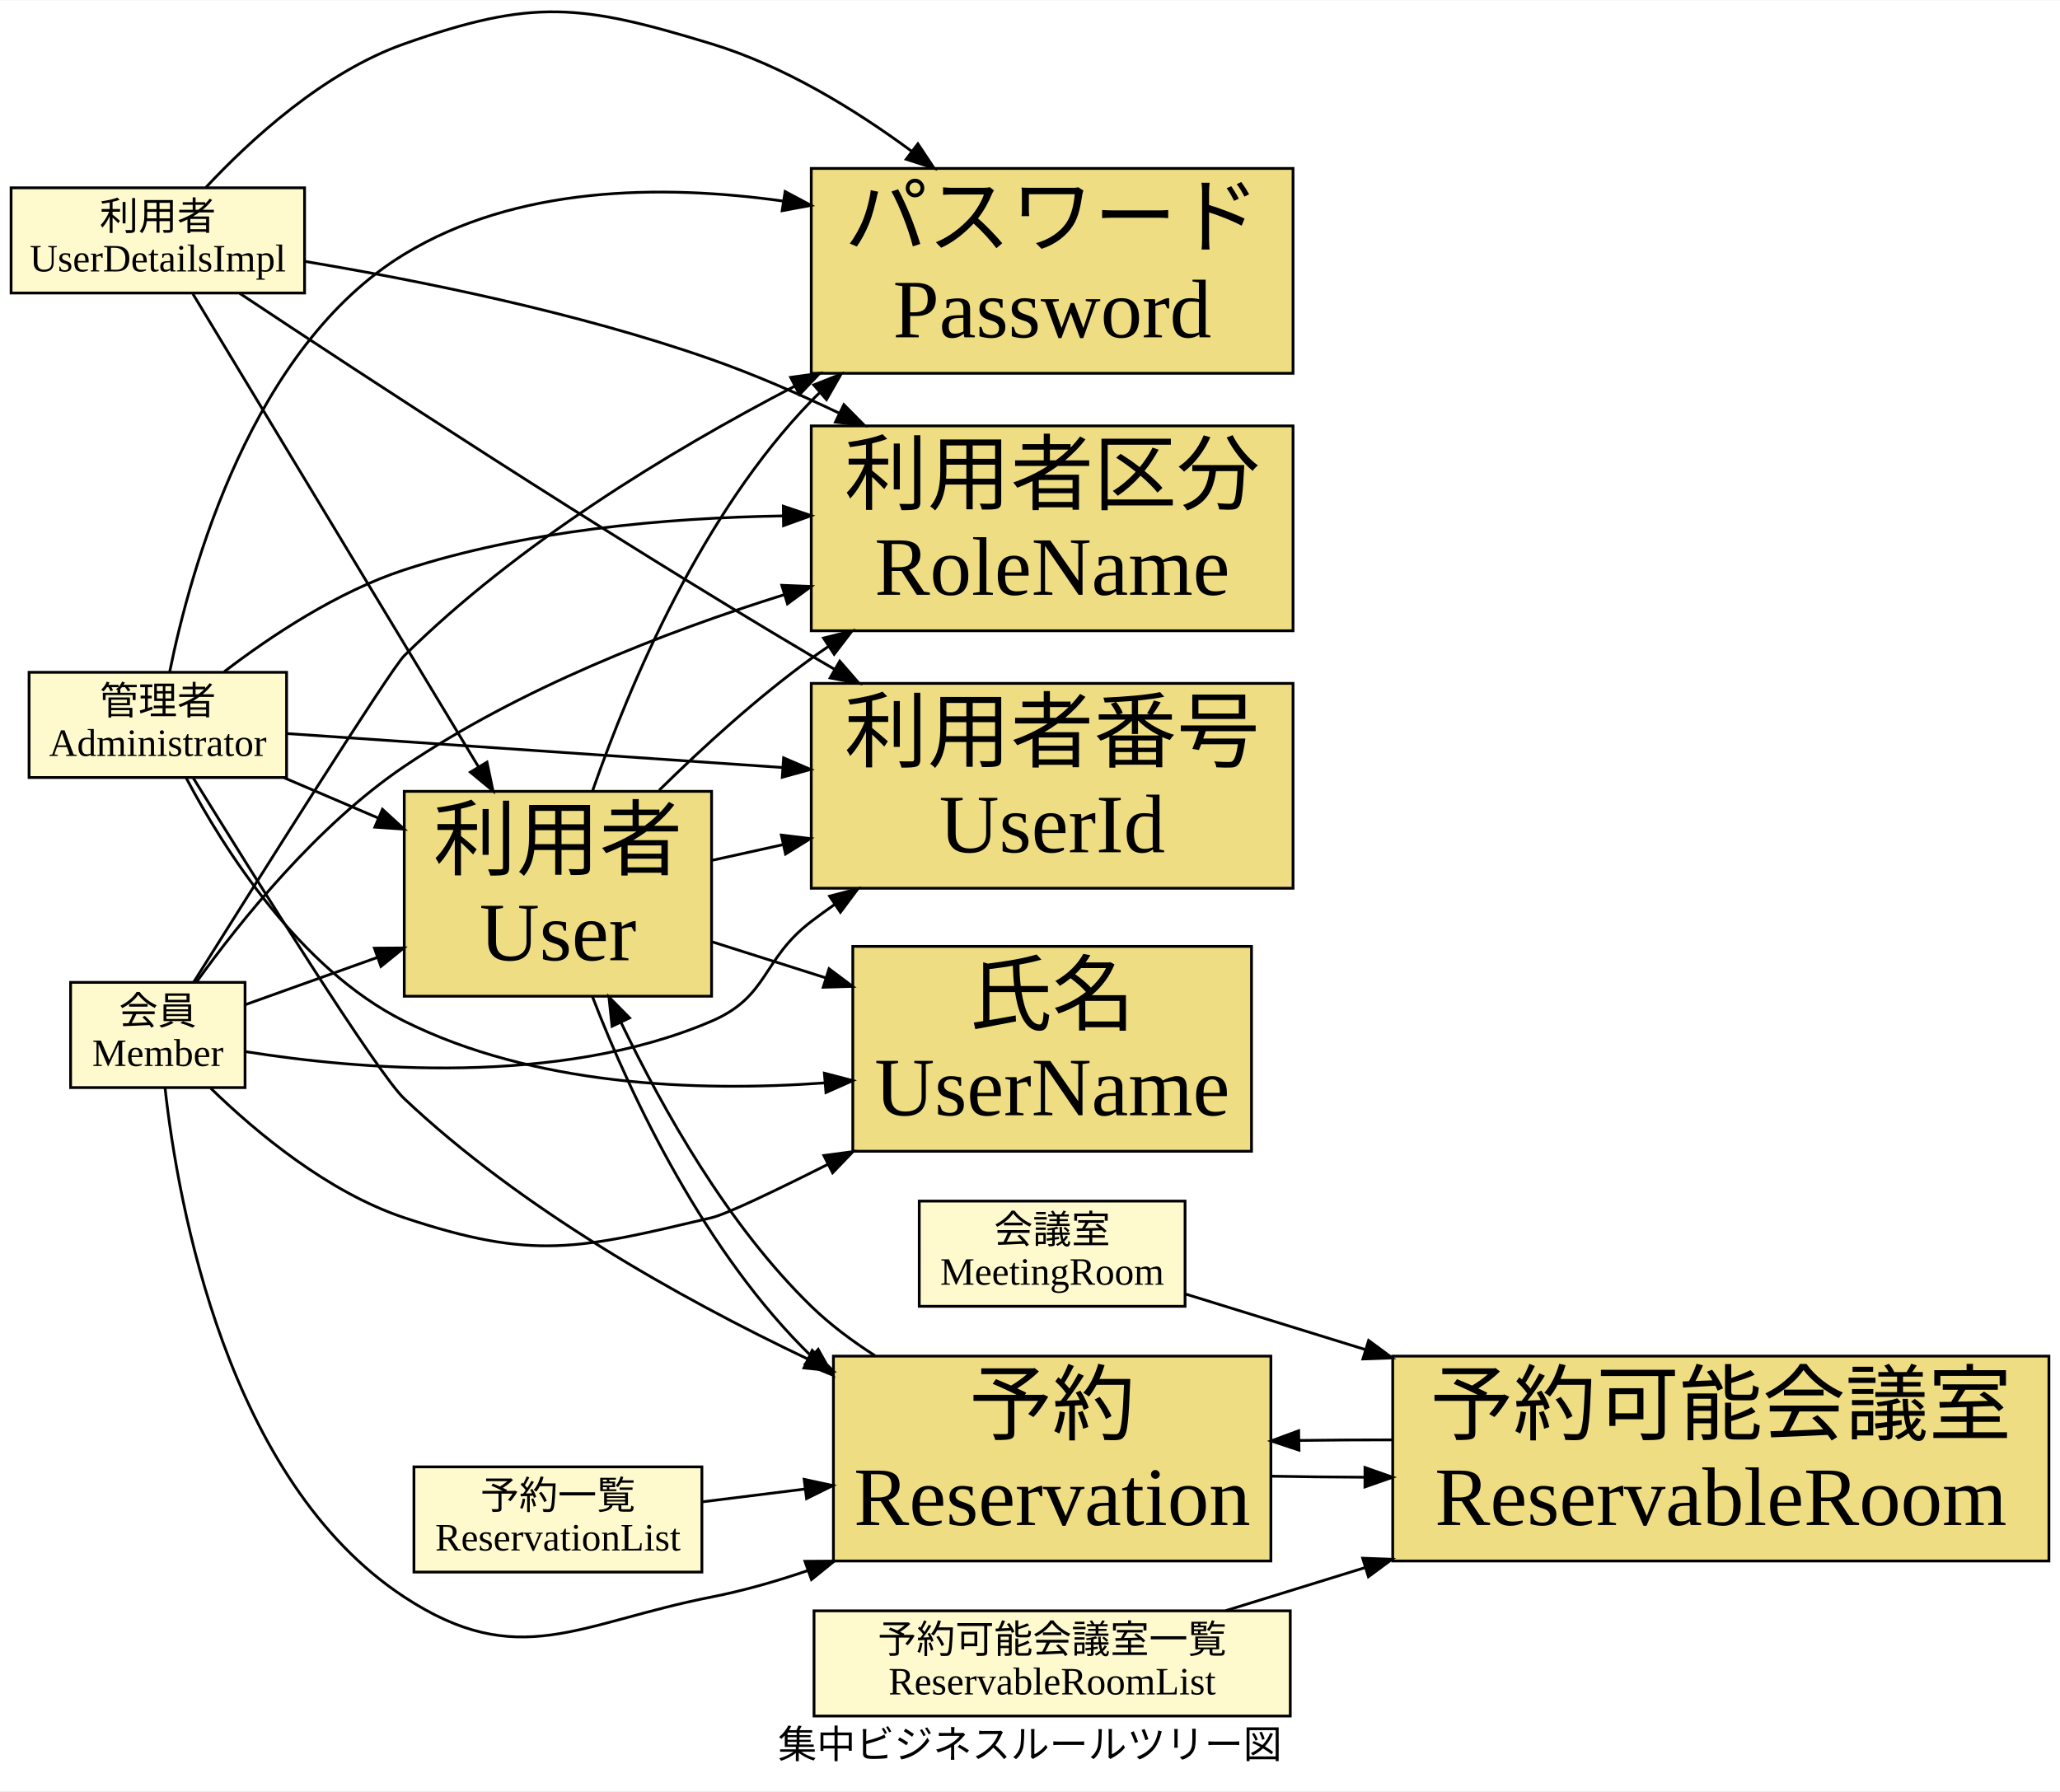
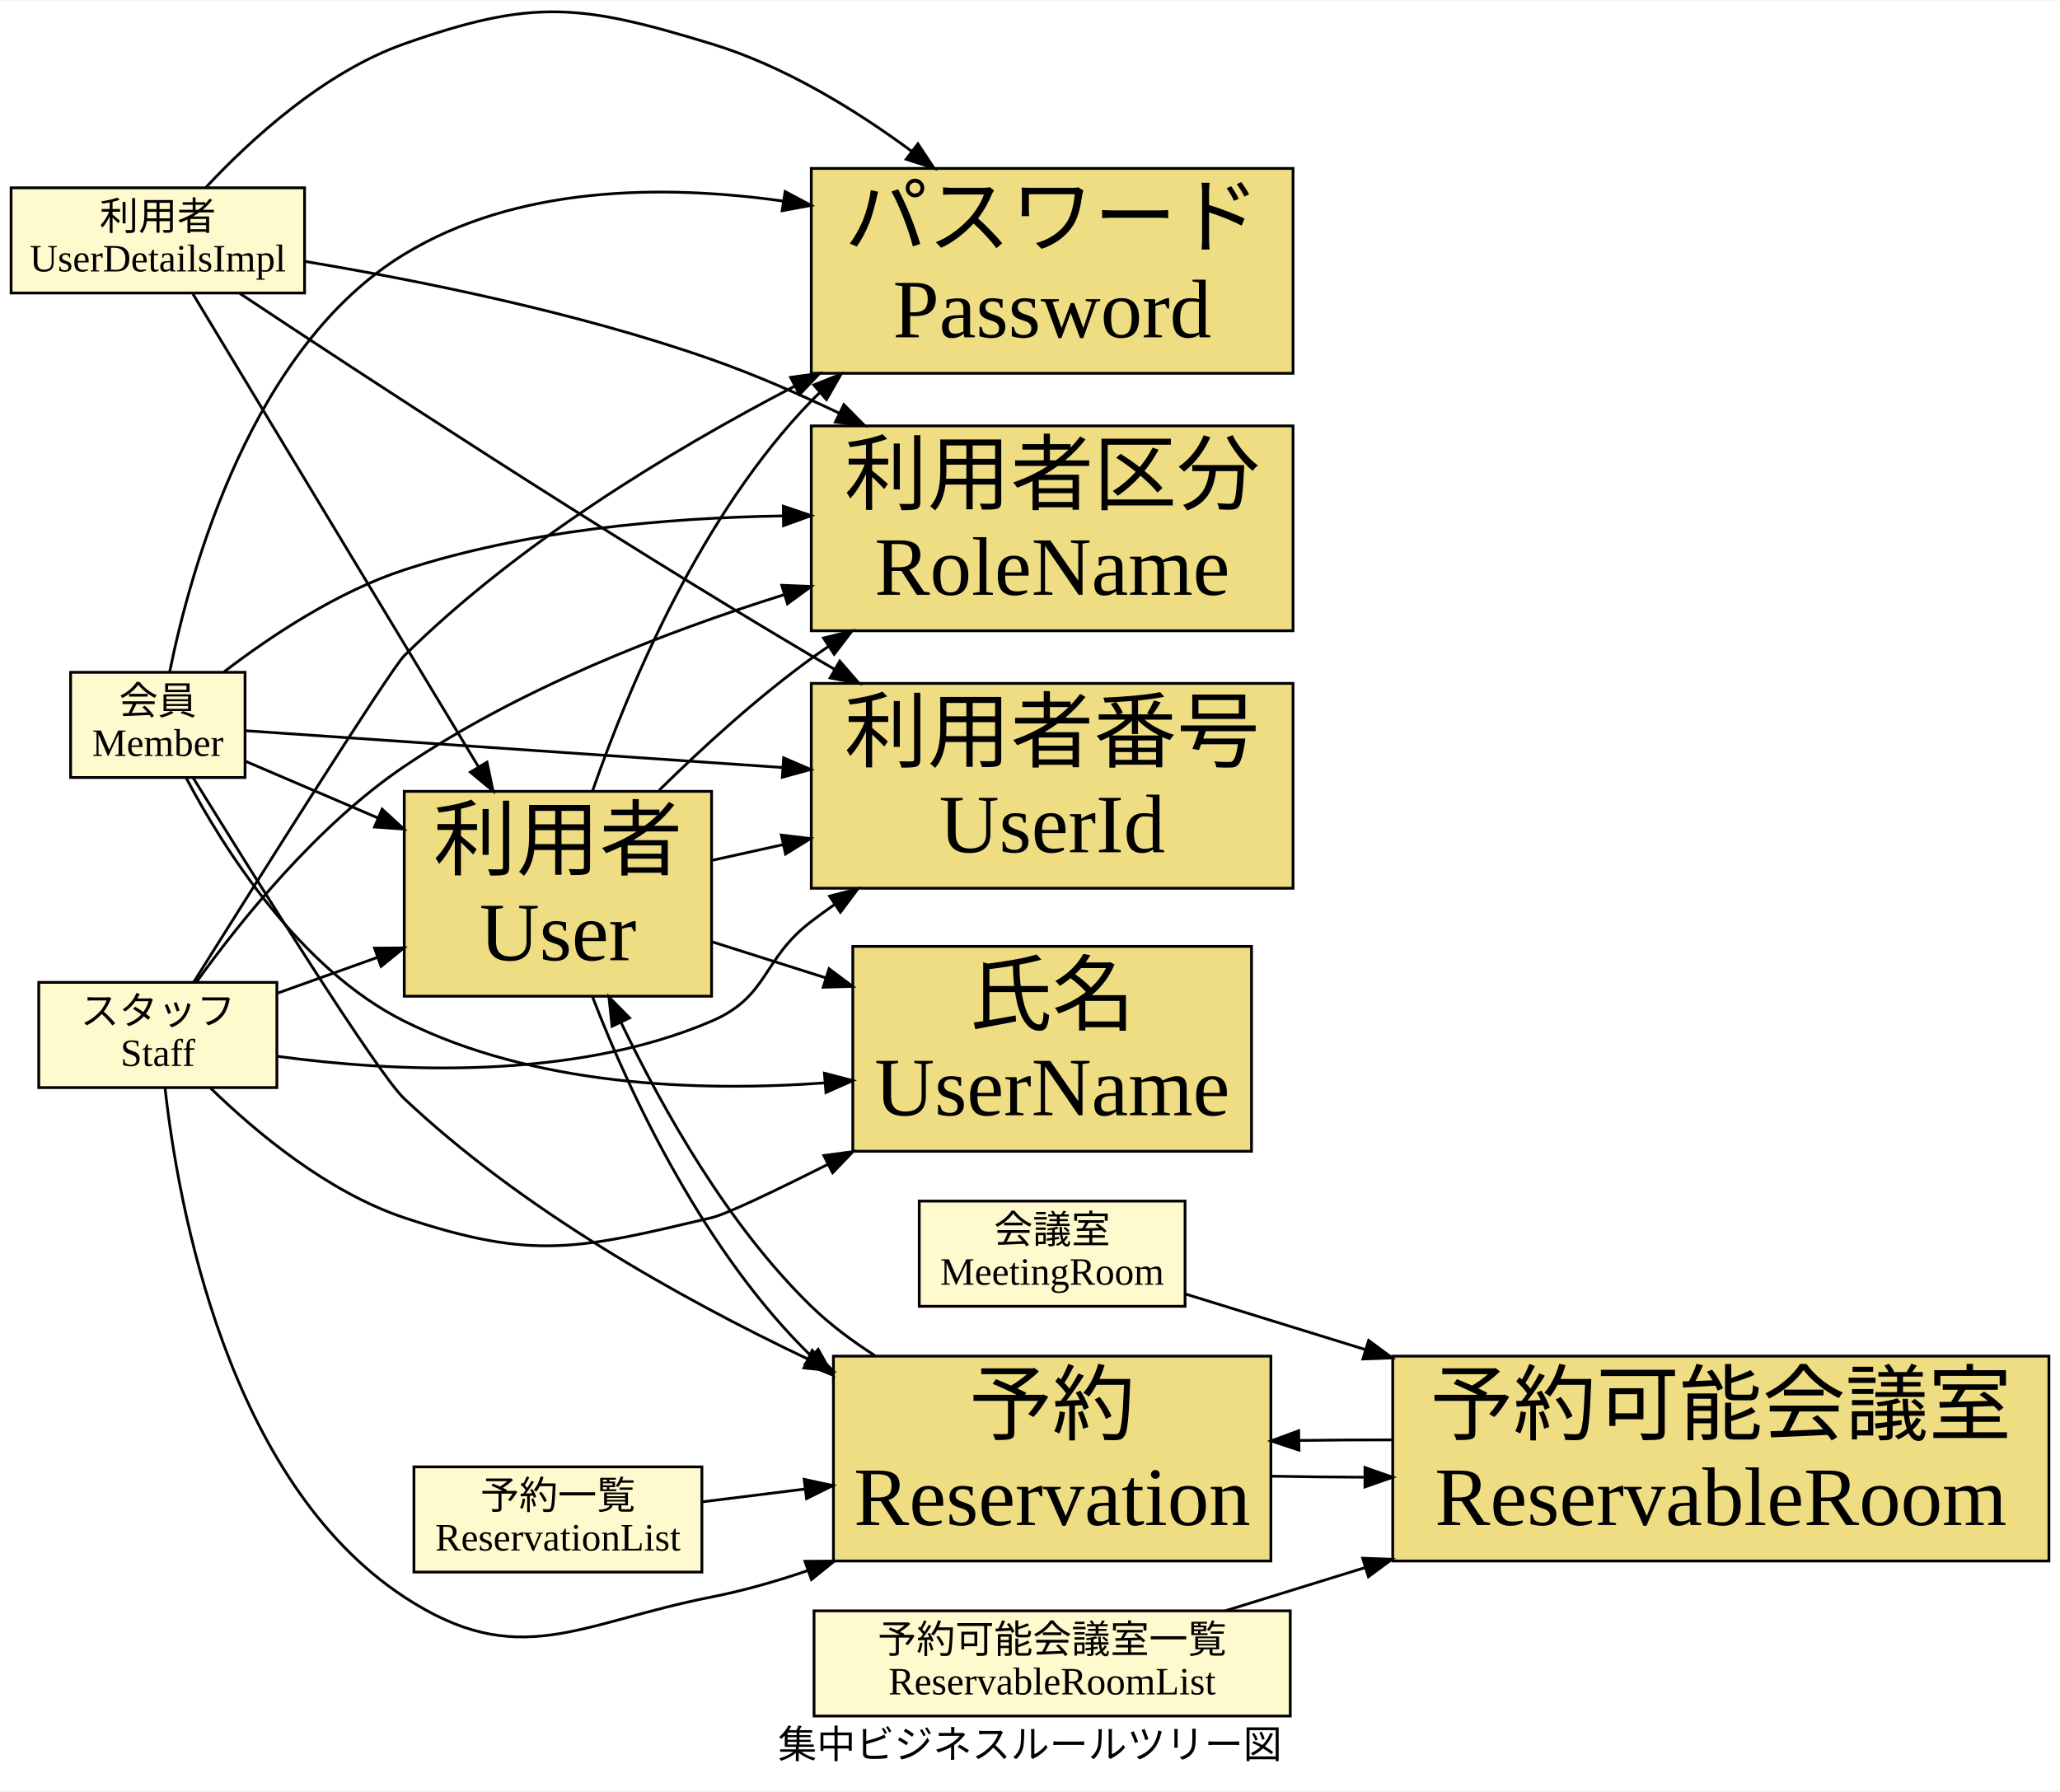
<svg xmlns="http://www.w3.org/2000/svg" width="744pt" height="647pt" viewBox="0.00 0.00 744.00 646.68">
  <g id="graph0" class="graph" transform="scale(1 1) rotate(0) translate(4 642.68)">
    <polygon fill="white" stroke="transparent" points="-4,4 -4,-642.68 740,-642.68 740,4 -4,4" />
    <text text-anchor="middle" x="368" y="-7.8" font-family="Times New Roman,serif" font-size="14.00">
            集中ビジネスルールツリー図
        </text>
    <g id="node1" class="node">
      <polygon fill="#eedd82" stroke="black" points="463,-582 289,-582 289,-508 463,-508 463,-582" />
      <text text-anchor="middle" x="376" y="-554" font-family="Times New Roman,serif" font-size="30.00">パスワード
            </text>
      <text text-anchor="middle" x="376" y="-521" font-family="Times New Roman,serif" font-size="30.00">Password
            </text>
    </g>
    <g id="node2" class="node">
      <polygon fill="#eedd82" stroke="black" points="463,-489 289,-489 289,-415 463,-415 463,-489" />
      <text text-anchor="middle" x="376" y="-461" font-family="Times New Roman,serif" font-size="30.00">利用者区分
            </text>
      <text text-anchor="middle" x="376" y="-428" font-family="Times New Roman,serif" font-size="30.00">RoleName
            </text>
    </g>
    <g id="node3" class="node">
      <polygon fill="#eedd82" stroke="black" points="253,-357 142,-357 142,-283 253,-283 253,-357" />
      <text text-anchor="middle" x="197.5" y="-329" font-family="Times New Roman,serif" font-size="30.00">利用者
            </text>
      <text text-anchor="middle" x="197.5" y="-296" font-family="Times New Roman,serif" font-size="30.00">User
            </text>
    </g>
-     <g id="edge16" class="edge">
+     <g id="edge17" class="edge">
      <path fill="none" stroke="black" d="M210.07,-357.35C223.71,-396.38 249.64,-457.45 289,-498 290.04,-499.07 291.1,-500.12 292.2,-501.15" />
      <polygon fill="black" stroke="black" points="289.91,-503.8 299.76,-507.7 294.49,-498.51 289.91,-503.8" />
    </g>
-     <g id="edge20" class="edge">
+     <g id="edge1" class="edge">
      <path fill="none" stroke="black" d="M234.07,-357.4C250.04,-373.11 269.63,-390.96 289,-405 291.05,-406.49 293.15,-407.96 295.29,-409.41" />
      <polygon fill="black" stroke="black" points="293.43,-412.38 303.72,-414.93 297.27,-406.52 293.43,-412.38" />
    </g>
    <g id="node5" class="node">
      <polygon fill="#eedd82" stroke="black" points="463,-396 289,-396 289,-322 463,-322 463,-396" />
      <text text-anchor="middle" x="376" y="-368" font-family="Times New Roman,serif" font-size="30.00">利用者番号
            </text>
      <text text-anchor="middle" x="376" y="-335" font-family="Times New Roman,serif" font-size="30.00">UserId
            </text>
    </g>
    <g id="edge24" class="edge">
      <path fill="none" stroke="black" d="M253.38,-332.13C261.54,-333.93 270.15,-335.83 278.86,-337.76" />
      <polygon fill="black" stroke="black" points="278.2,-341.2 288.72,-339.94 279.71,-334.36 278.2,-341.2" />
    </g>
    <g id="node6" class="node">
      <polygon fill="#eedd82" stroke="black" points="448,-301 304,-301 304,-227 448,-227 448,-301" />
      <text text-anchor="middle" x="376" y="-273" font-family="Times New Roman,serif" font-size="30.00">氏名</text>
      <text text-anchor="middle" x="376" y="-240" font-family="Times New Roman,serif" font-size="30.00">UserName
            </text>
    </g>
-     <g id="edge1" class="edge">
+     <g id="edge5" class="edge">
      <path fill="none" stroke="black" d="M253.38,-302.59C266.37,-298.47 280.49,-293.99 294.36,-289.59" />
      <polygon fill="black" stroke="black" points="295.43,-292.92 303.91,-286.56 293.32,-286.24 295.43,-292.92" />
    </g>
    <g id="node10" class="node">
      <polygon fill="#eedd82" stroke="black" points="455,-153 297,-153 297,-79 455,-79 455,-153" />
      <text text-anchor="middle" x="376" y="-125" font-family="Times New Roman,serif" font-size="30.00">予約</text>
      <text text-anchor="middle" x="376" y="-92" font-family="Times New Roman,serif" font-size="30.00">
                Reservation
            </text>
    </g>
-     <g id="edge4" class="edge">
+     <g id="edge8" class="edge">
      <path fill="none" stroke="black" d="M209.98,-282.82C224.16,-245.81 251.13,-189.78 289,-153 289.15,-152.85 289.3,-152.71 289.46,-152.56" />
      <polygon fill="black" stroke="black" points="291.5,-155.43 296.69,-146.19 286.87,-150.17 291.5,-155.43" />
    </g>
    <g id="node4" class="node">
      <polygon fill="lemonchiffon" stroke="black" points="106,-575 0,-575 0,-537 106,-537 106,-575" />
      <text text-anchor="middle" x="53" y="-559.8" font-family="Times New Roman,serif" font-size="14.00">利用者
            </text>
      <text text-anchor="middle" x="53" y="-544.8" font-family="Times New Roman,serif" font-size="14.00">
                UserDetailsImpl
            </text>
    </g>
-     <g id="edge17" class="edge">
+     <g id="edge18" class="edge">
      <path fill="none" stroke="black" d="M70.26,-575.04C86.43,-592.36 112.94,-616.74 142,-627 188.52,-643.43 205.81,-641.39 253,-627 278.97,-619.08 304.42,-603.59 325.3,-588.18" />
      <polygon fill="black" stroke="black" points="327.51,-590.89 333.37,-582.06 323.28,-585.32 327.51,-590.89" />
    </g>
-     <g id="edge21" class="edge">
+     <g id="edge2" class="edge">
      <path fill="none" stroke="black" d="M106.11,-548.42C146.83,-541.62 204.49,-530.06 253,-513 268.26,-507.63 284.07,-500.78 299.04,-493.63" />
      <polygon fill="black" stroke="black" points="300.78,-496.67 308.24,-489.14 297.72,-490.38 300.78,-496.67" />
    </g>
-     <g id="edge9" class="edge">
+     <g id="edge13" class="edge">
      <path fill="none" stroke="black" d="M65.66,-536.69C88.03,-499.64 137.52,-417.68 168.81,-365.85" />
      <polygon fill="black" stroke="black" points="171.88,-367.54 174.05,-357.18 165.89,-363.93 171.88,-367.54" />
    </g>
    <g id="edge25" class="edge">
      <path fill="none" stroke="black" d="M82.55,-536.89C126.39,-507.74 213.18,-450.85 289,-406 291.78,-404.35 294.63,-402.69 297.51,-401.03" />
      <polygon fill="black" stroke="black" points="299.29,-404.04 306.23,-396.04 295.81,-397.97 299.29,-404.04" />
    </g>
    <g id="node7" class="node">
-       <polygon fill="lemonchiffon" stroke="black" points="99.5,-400 6.5,-400 6.5,-362 99.5,-362 99.5,-400" />
-       <text text-anchor="middle" x="53" y="-384.8" font-family="Times New Roman,serif" font-size="14.00">管理者
-             </text>
-       <text text-anchor="middle" x="53" y="-369.8" font-family="Times New Roman,serif" font-size="14.00">
-                 Administrator
-             </text>
-     </g>
-     <g id="edge18" class="edge">
+       <polygon fill="lemonchiffon" stroke="black" points="84.5,-400 21.5,-400 21.5,-362 84.5,-362 84.5,-400" />
+       <text text-anchor="middle" x="53" y="-384.8" font-family="Times New Roman,serif" font-size="14.00">会員</text>
+       <text text-anchor="middle" x="53" y="-369.8" font-family="Times New Roman,serif" font-size="14.00">Member
+             </text>
+     </g>
+     <g id="edge19" class="edge">
      <path fill="none" stroke="black" d="M57.29,-400.19C64.78,-437.14 86.92,-517.49 142,-551 182.33,-575.54 234.3,-576.46 278.92,-570.2" />
      <polygon fill="black" stroke="black" points="279.56,-573.65 288.91,-568.66 278.49,-566.73 279.56,-573.65" />
    </g>
-     <g id="edge22" class="edge">
+     <g id="edge3" class="edge">
      <path fill="none" stroke="black" d="M76.99,-400.23C93.84,-413.12 117.9,-429.13 142,-437 185.52,-451.21 236,-455.8 278.81,-456.49" />
      <polygon fill="black" stroke="black" points="278.92,-459.99 288.96,-456.59 278.99,-452.99 278.92,-459.99" />
    </g>
-     <g id="edge10" class="edge">
-       <path fill="none" stroke="black" d="M98.7,-361.87C109.41,-357.28 121.06,-352.29 132.46,-347.42" />
-       <polygon fill="black" stroke="black" points="134.13,-350.51 141.95,-343.35 131.38,-344.07 134.13,-350.51" />
+     <g id="edge14" class="edge">
+       <path fill="none" stroke="black" d="M84.57,-367.91C98.65,-361.89 115.91,-354.5 132.62,-347.34" />
+       <polygon fill="black" stroke="black" points="134.01,-350.56 141.83,-343.4 131.26,-344.12 134.01,-350.56" />
    </g>
    <g id="edge26" class="edge">
-       <path fill="none" stroke="black" d="M99.65,-377.87C146.04,-374.69 219.3,-369.67 278.6,-365.61" />
-       <polygon fill="black" stroke="black" points="279.01,-369.09 288.74,-364.91 278.53,-362.1 279.01,-369.09" />
-     </g>
-     <g id="edge2" class="edge">
+       <path fill="none" stroke="black" d="M84.78,-378.89C129.03,-375.86 212.59,-370.13 278.73,-365.6" />
+       <polygon fill="black" stroke="black" points="279.03,-369.09 288.77,-364.91 278.55,-362.1 279.03,-369.09" />
+     </g>
+     <g id="edge6" class="edge">
      <path fill="none" stroke="black" d="M63.31,-361.72C76.73,-336.38 104.12,-292.9 142,-274 188.58,-250.76 247.14,-248.34 293.9,-251.69" />
      <polygon fill="black" stroke="black" points="293.74,-255.19 303.99,-252.52 294.31,-248.22 293.74,-255.19" />
    </g>
-     <g id="edge5" class="edge">
+     <g id="edge9" class="edge">
      <path fill="none" stroke="black" d="M65.75,-361.91C87.38,-326.92 132.2,-255.24 142,-246 184.18,-206.22 240.8,-174.27 287.67,-151.99" />
      <polygon fill="black" stroke="black" points="289.34,-155.08 296.91,-147.67 286.37,-148.74 289.34,-155.08" />
    </g>
    <g id="node8" class="node">
-       <polygon fill="lemonchiffon" stroke="black" points="84.5,-288 21.5,-288 21.5,-250 84.5,-250 84.5,-288" />
-       <text text-anchor="middle" x="53" y="-272.8" font-family="Times New Roman,serif" font-size="14.00">会員</text>
-       <text text-anchor="middle" x="53" y="-257.8" font-family="Times New Roman,serif" font-size="14.00">Member
-             </text>
-     </g>
-     <g id="edge19" class="edge">
+       <polygon fill="lemonchiffon" stroke="black" points="96,-288 10,-288 10,-250 96,-250 96,-288" />
+       <text text-anchor="middle" x="53" y="-272.8" font-family="Times New Roman,serif" font-size="14.00">スタッフ
+             </text>
+       <text text-anchor="middle" x="53" y="-257.8" font-family="Times New Roman,serif" font-size="14.00">Staff
+             </text>
+     </g>
+     <g id="edge20" class="edge">
      <path fill="none" stroke="black" d="M65.95,-288.08C88.85,-324.6 137.11,-401.17 142,-406 182.59,-446.12 236.96,-479.4 282.97,-503.33" />
      <polygon fill="black" stroke="black" points="281.56,-506.54 292.05,-507.99 284.75,-500.31 281.56,-506.54" />
    </g>
-     <g id="edge23" class="edge">
+     <g id="edge4" class="edge">
      <path fill="none" stroke="black" d="M67.1,-288.32C82.67,-309.95 110.53,-344.75 142,-366 183.45,-393.98 235.17,-414.26 279.35,-428.08" />
      <polygon fill="black" stroke="black" points="278.36,-431.43 288.94,-431.01 280.41,-424.74 278.36,-431.43" />
    </g>
-     <g id="edge11" class="edge">
-       <path fill="none" stroke="black" d="M84.57,-279.94C98.52,-284.93 115.59,-291.04 132.16,-296.97" />
-       <polygon fill="black" stroke="black" points="131.23,-300.36 141.83,-300.43 133.59,-293.77 131.23,-300.36" />
+     <g id="edge15" class="edge">
+       <path fill="none" stroke="black" d="M96.37,-284.16C107.63,-288.19 120.06,-292.64 132.21,-296.99" />
+       <polygon fill="black" stroke="black" points="131.27,-300.37 141.87,-300.45 133.63,-293.78 131.27,-300.37" />
    </g>
    <g id="edge27" class="edge">
-       <path fill="none" stroke="black" d="M84.81,-262.97C125.25,-256.54 197.58,-250.22 253,-274 273.79,-282.92 271.01,-296.28 289,-310 291.75,-312.1 294.59,-314.16 297.51,-316.2" />
+       <path fill="none" stroke="black" d="M96.31,-261.28C137.97,-255.65 202.5,-252.34 253,-274 273.79,-282.92 271.01,-296.28 289,-310 291.75,-312.1 294.59,-314.16 297.51,-316.2" />
      <polygon fill="black" stroke="black" points="295.62,-319.14 305.87,-321.83 299.53,-313.34 295.62,-319.14" />
    </g>
-     <g id="edge3" class="edge">
+     <g id="edge7" class="edge">
      <path fill="none" stroke="black" d="M72.14,-249.72C88.6,-233.73 114.46,-212.18 142,-203 188.8,-187.4 204.99,-191.67 253,-203 258.27,-204.24 275.35,-212.39 295.12,-222.34" />
      <polygon fill="black" stroke="black" points="293.55,-225.46 304.05,-226.86 296.71,-219.22 293.55,-225.46" />
    </g>
-     <g id="edge6" class="edge">
+     <g id="edge10" class="edge">
      <path fill="none" stroke="black" d="M55.61,-249.85C60.28,-207.84 77.94,-108.05 142,-66 183.24,-38.93 204.6,-56.47 253,-66 264.49,-68.26 276.27,-71.62 287.75,-75.54" />
      <polygon fill="black" stroke="black" points="286.72,-78.89 297.31,-78.96 289.07,-72.3 286.72,-78.89" />
    </g>
    <g id="node9" class="node">
      <polygon fill="lemonchiffon" stroke="black" points="424,-209 328,-209 328,-171 424,-171 424,-209" />
      <text text-anchor="middle" x="376" y="-193.8" font-family="Times New Roman,serif" font-size="14.00">会議室
            </text>
      <text text-anchor="middle" x="376" y="-178.8" font-family="Times New Roman,serif" font-size="14.00">
                MeetingRoom
            </text>
    </g>
    <g id="node12" class="node">
      <polygon fill="#eedd82" stroke="black" points="736,-153 499,-153 499,-79 736,-79 736,-153" />
      <text text-anchor="middle" x="617.5" y="-125" font-family="Times New Roman,serif" font-size="30.00">
                予約可能会議室
            </text>
      <text text-anchor="middle" x="617.5" y="-92" font-family="Times New Roman,serif" font-size="30.00">
                ReservableRoom
            </text>
    </g>
-     <g id="edge13" class="edge">
+     <g id="edge21" class="edge">
      <path fill="none" stroke="black" d="M424.03,-175.47C443.01,-169.6 465.91,-162.53 489.19,-155.34" />
      <polygon fill="black" stroke="black" points="490.3,-158.66 498.83,-152.36 488.24,-151.97 490.3,-158.66" />
    </g>
-     <g id="edge12" class="edge">
+     <g id="edge16" class="edge">
      <path fill="none" stroke="black" d="M312,-153.17C303.74,-158.48 295.8,-164.39 289,-171 258.87,-200.27 235.63,-241.72 220.26,-273.57" />
      <polygon fill="black" stroke="black" points="217.05,-272.16 215.93,-282.7 223.38,-275.16 217.05,-272.16" />
    </g>
-     <g id="edge14" class="edge">
+     <g id="edge22" class="edge">
      <path fill="none" stroke="black" d="M455.09,-109.63C465.96,-109.42 477.36,-109.3 488.86,-109.26" />
      <polygon fill="black" stroke="black" points="488.98,-112.76 498.97,-109.25 488.97,-105.76 488.98,-112.76" />
    </g>
    <g id="node11" class="node">
      <polygon fill="lemonchiffon" stroke="black" points="249.5,-113 145.5,-113 145.5,-75 249.5,-75 249.5,-113" />
      <text text-anchor="middle" x="197.5" y="-97.8" font-family="Times New Roman,serif" font-size="14.00">予約一覧
            </text>
      <text text-anchor="middle" x="197.5" y="-82.8" font-family="Times New Roman,serif" font-size="14.00">
                ReservationList
            </text>
    </g>
-     <g id="edge7" class="edge">
+     <g id="edge11" class="edge">
      <path fill="none" stroke="black" d="M249.55,-100.36C261.2,-101.82 273.91,-103.4 286.62,-104.98" />
      <polygon fill="black" stroke="black" points="286.44,-108.49 296.79,-106.25 287.3,-101.54 286.44,-108.49" />
    </g>
-     <g id="edge8" class="edge">
+     <g id="edge12" class="edge">
      <path fill="none" stroke="black" d="M498.97,-122.75C487.58,-122.76 476.15,-122.69 465.11,-122.54" />
      <polygon fill="black" stroke="black" points="465.15,-119.04 455.09,-122.37 465.03,-126.04 465.15,-119.04" />
    </g>
    <g id="node13" class="node">
      <polygon fill="lemonchiffon" stroke="black" points="462,-61 290,-61 290,-23 462,-23 462,-61" />
      <text text-anchor="middle" x="376" y="-45.8" font-family="Times New Roman,serif" font-size="14.00">
                予約可能会議室一覧
            </text>
      <text text-anchor="middle" x="376" y="-30.8" font-family="Times New Roman,serif" font-size="14.00">
                ReservableRoomList
            </text>
    </g>
-     <g id="edge15" class="edge">
+     <g id="edge23" class="edge">
      <path fill="none" stroke="black" d="M438.68,-61.06C454.23,-65.86 471.51,-71.2 489.01,-76.61" />
      <polygon fill="black" stroke="black" points="488.15,-80.01 498.74,-79.62 490.22,-73.32 488.15,-80.01" />
    </g>
  </g>
</svg>
